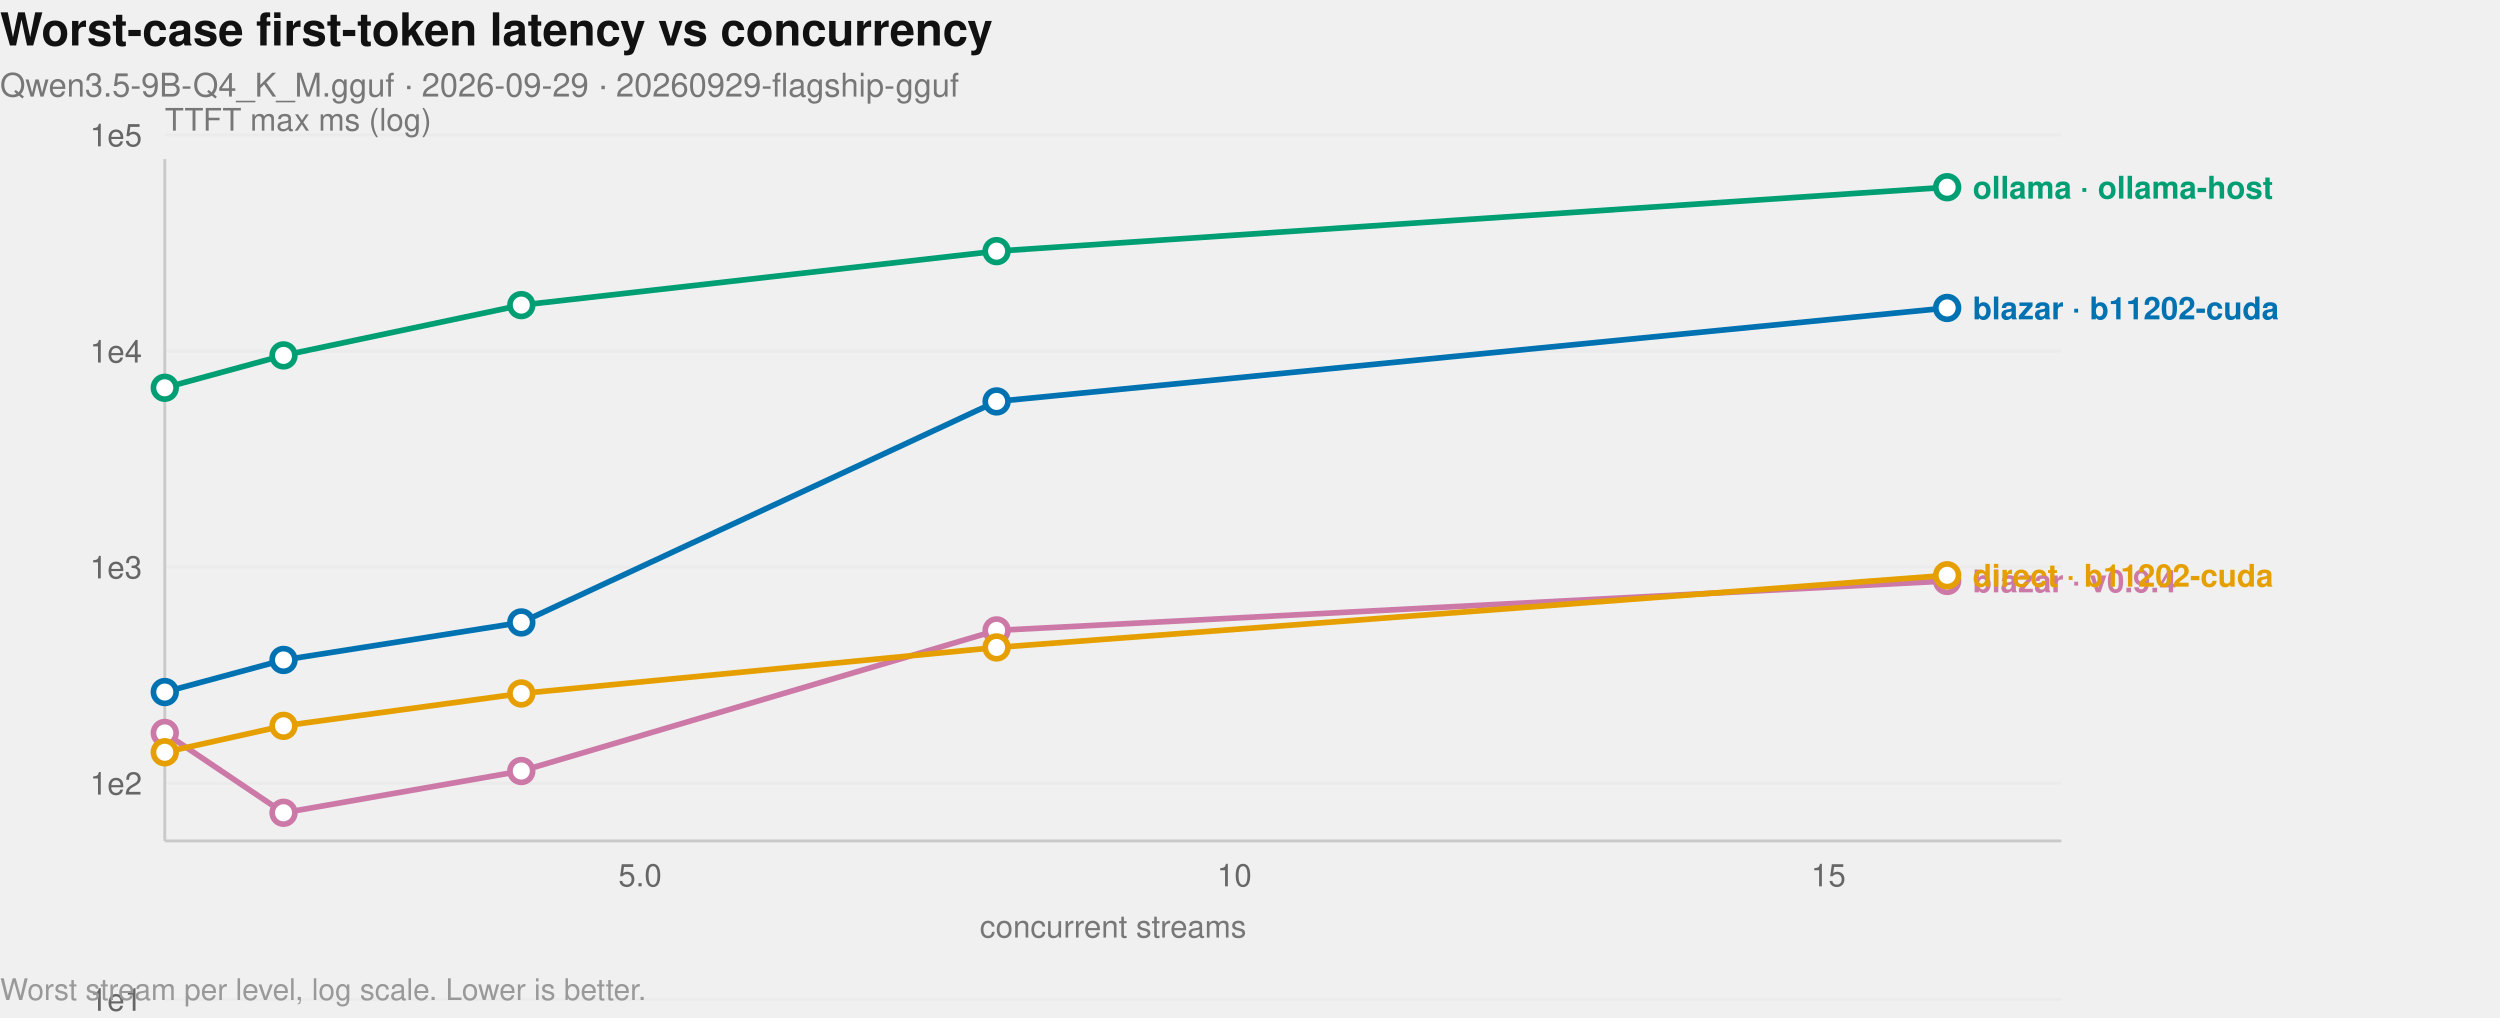
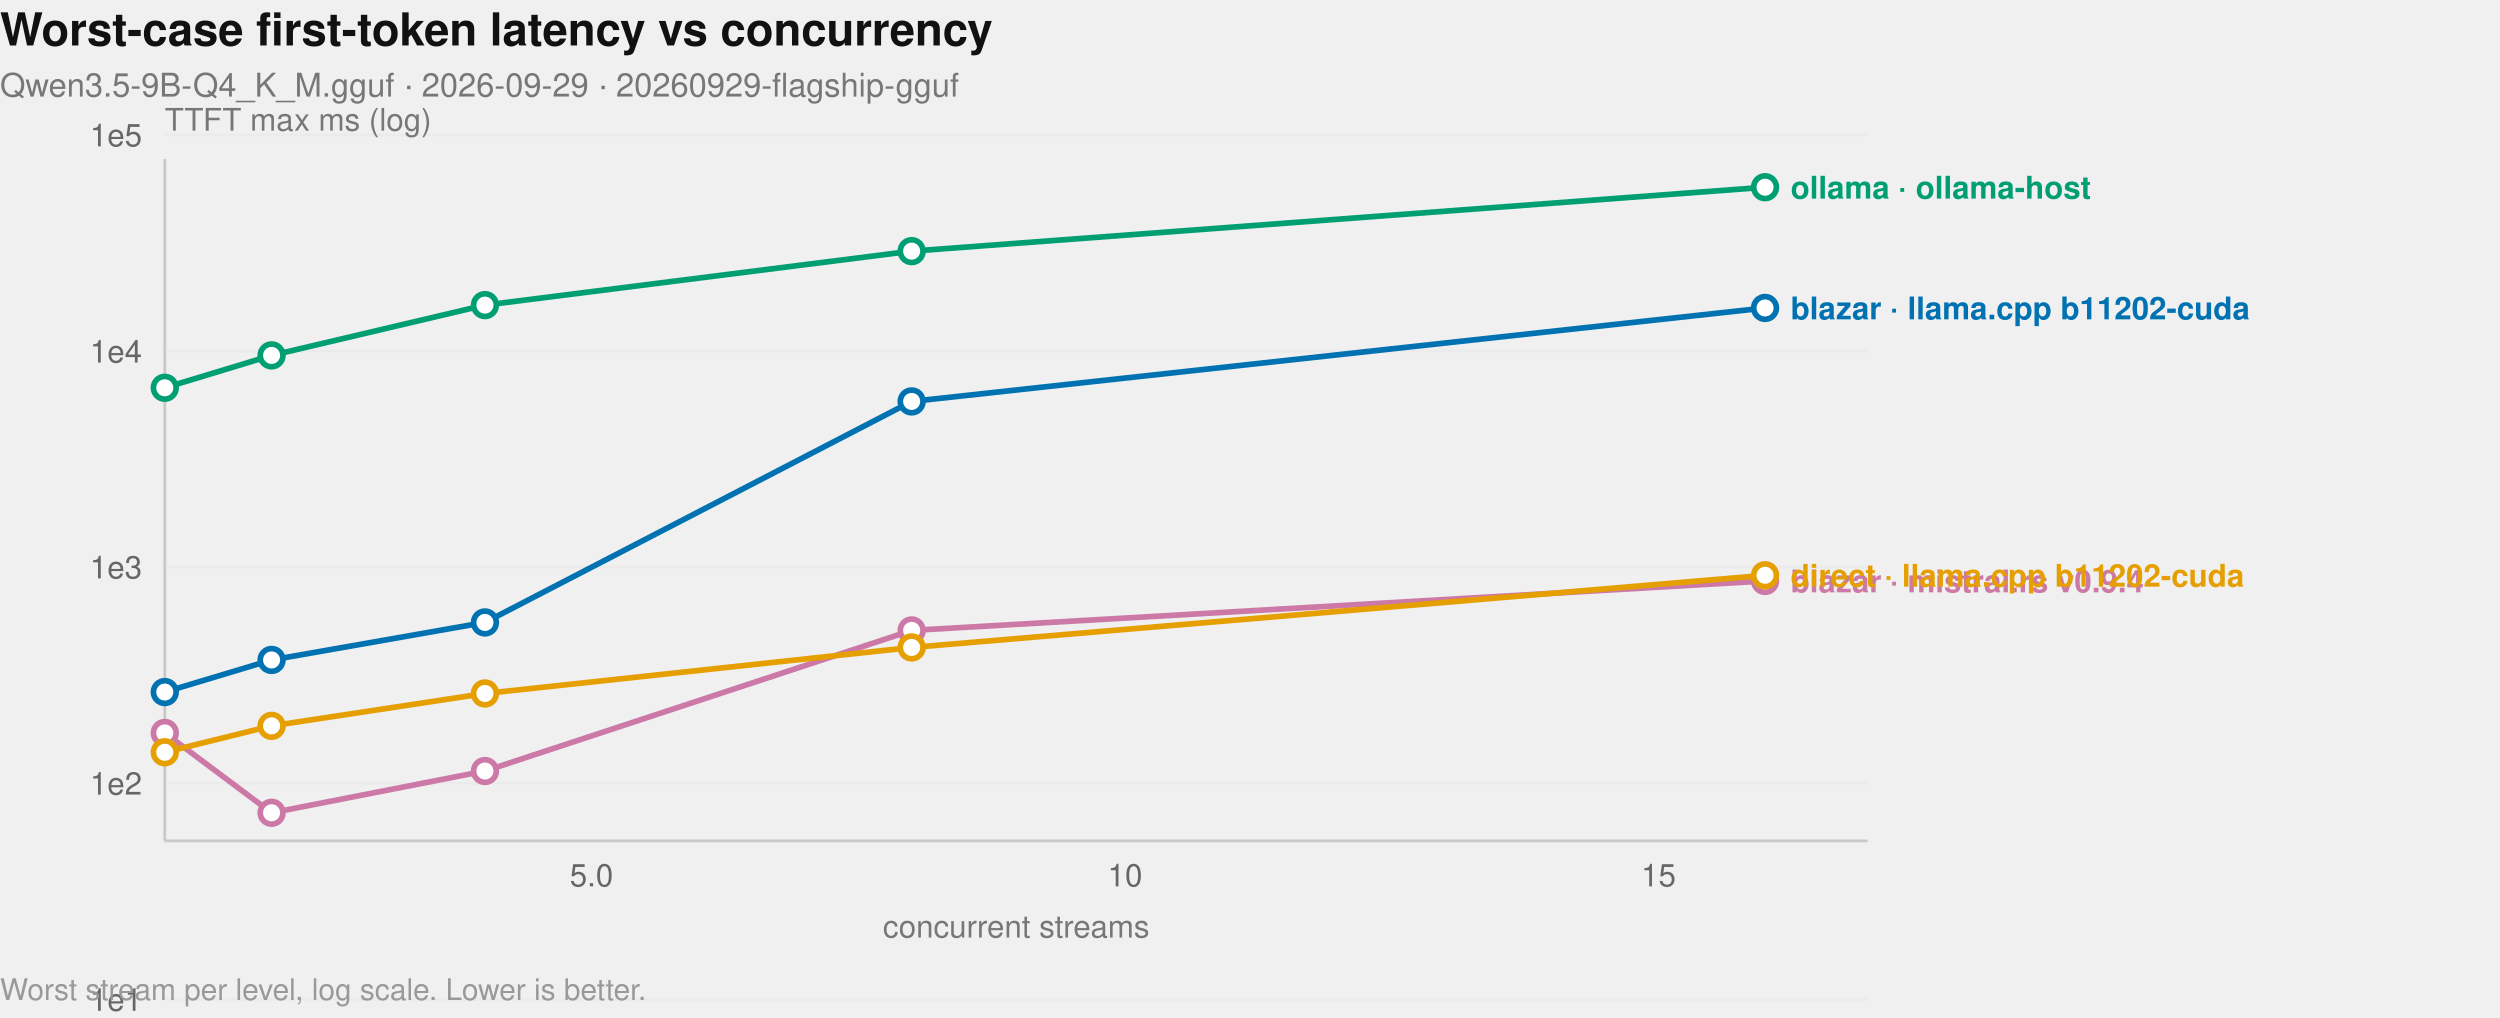
<svg xmlns="http://www.w3.org/2000/svg" width="880" height="358" viewBox="0 0 880 358" role="img">
  <text x="0" y="16" font-family="Helvetica, Arial, sans-serif" font-size="16" font-weight="600" fill="#111111">Worst-case first-token latency vs concurrency</text>
  <text x="0" y="34" font-family="Helvetica, Arial, sans-serif" font-size="11.5" fill="#777777">Qwen3.5-9B-Q4_K_M.gguf · 2026-09-29 · 20260929-flagship-gguf</text>
-   <line x1="58" y1="351.8" x2="725.6" y2="351.8" stroke="#EBEBEB" stroke-width="1" />
+   <line x1="58" y1="351.8" x2="657.4" y2="351.8" stroke="#EBEBEB" stroke-width="1" />
  <text x="50" y="355.8" font-family="Helvetica, Arial, sans-serif" font-size="11" fill="#666666" text-anchor="end">1e1</text>
-   <line x1="58" y1="275.7" x2="725.6" y2="275.7" stroke="#EBEBEB" stroke-width="1" />
+   <line x1="58" y1="275.7" x2="657.4" y2="275.7" stroke="#EBEBEB" stroke-width="1" />
  <text x="50" y="279.7" font-family="Helvetica, Arial, sans-serif" font-size="11" fill="#666666" text-anchor="end">1e2</text>
-   <line x1="58" y1="199.6" x2="725.6" y2="199.6" stroke="#EBEBEB" stroke-width="1" />
+   <line x1="58" y1="199.6" x2="657.4" y2="199.6" stroke="#EBEBEB" stroke-width="1" />
  <text x="50" y="203.6" font-family="Helvetica, Arial, sans-serif" font-size="11" fill="#666666" text-anchor="end">1e3</text>
-   <line x1="58" y1="123.6" x2="725.6" y2="123.6" stroke="#EBEBEB" stroke-width="1" />
+   <line x1="58" y1="123.6" x2="657.4" y2="123.6" stroke="#EBEBEB" stroke-width="1" />
  <text x="50" y="127.6" font-family="Helvetica, Arial, sans-serif" font-size="11" fill="#666666" text-anchor="end">1e4</text>
-   <line x1="58" y1="47.5" x2="725.6" y2="47.5" stroke="#EBEBEB" stroke-width="1" />
+   <line x1="58" y1="47.5" x2="657.4" y2="47.5" stroke="#EBEBEB" stroke-width="1" />
  <text x="50" y="51.5" font-family="Helvetica, Arial, sans-serif" font-size="11" fill="#666666" text-anchor="end">1e5</text>
-   <text x="225.3" y="312" font-family="Helvetica, Arial, sans-serif" font-size="11" fill="#666666" text-anchor="middle">5.0</text>
-   <text x="434.5" y="312" font-family="Helvetica, Arial, sans-serif" font-size="11" fill="#666666" text-anchor="middle">10</text>
-   <text x="643.6" y="312" font-family="Helvetica, Arial, sans-serif" font-size="11" fill="#666666" text-anchor="middle">15</text>
+   <text x="208.2" y="312" font-family="Helvetica, Arial, sans-serif" font-size="11" fill="#666666" text-anchor="middle">5.0</text>
+   <text x="396.0" y="312" font-family="Helvetica, Arial, sans-serif" font-size="11" fill="#666666" text-anchor="middle">10</text>
+   <text x="583.8" y="312" font-family="Helvetica, Arial, sans-serif" font-size="11" fill="#666666" text-anchor="middle">15</text>
  <line x1="58" y1="56" x2="58" y2="296" stroke="#C9C9C9" stroke-width="1" />
-   <line x1="58" y1="296" x2="725.6" y2="296" stroke="#C9C9C9" stroke-width="1" />
+   <line x1="58" y1="296" x2="657.4" y2="296" stroke="#C9C9C9" stroke-width="1" />
  <text x="58" y="46" font-family="Helvetica, Arial, sans-serif" font-size="11" fill="#777777">TTFT max ms (log)</text>
-   <text x="391.8" y="330" font-family="Helvetica, Arial, sans-serif" font-size="11" fill="#777777" text-anchor="middle">concurrent streams</text>
-   <polyline points="58.0,243.6 99.8,232.3 183.5,219.1 350.8,141.3 685.4,108.4" fill="none" stroke="#0072B2" stroke-width="2" stroke-linejoin="round" />
+   <text x="357.7" y="330" font-family="Helvetica, Arial, sans-serif" font-size="11" fill="#777777" text-anchor="middle">concurrent streams</text>
+   <polyline points="58.0,243.6 95.6,232.3 170.7,219.1 320.9,141.3 621.3,108.4" fill="none" stroke="#0072B2" stroke-width="2" stroke-linejoin="round" />
  <circle cx="58.0" cy="243.6" r="4" fill="#FFFFFF" stroke="#0072B2" stroke-width="2" />
-   <circle cx="99.8" cy="232.3" r="4" fill="#FFFFFF" stroke="#0072B2" stroke-width="2" />
-   <circle cx="183.5" cy="219.1" r="4" fill="#FFFFFF" stroke="#0072B2" stroke-width="2" />
-   <circle cx="350.8" cy="141.3" r="4" fill="#FFFFFF" stroke="#0072B2" stroke-width="2" />
-   <circle cx="685.4" cy="108.4" r="4" fill="#FFFFFF" stroke="#0072B2" stroke-width="2" />
-   <text x="694.4" y="112.4" font-family="Helvetica, Arial, sans-serif" font-size="11" fill="#0072B2" font-weight="600">blazar · b11202-cuda</text>
-   <polyline points="58.0,258.0 99.8,286.1 183.5,271.4 350.8,221.9 685.4,204.5" fill="none" stroke="#CC79A7" stroke-width="2" stroke-linejoin="round" />
+   <circle cx="95.6" cy="232.3" r="4" fill="#FFFFFF" stroke="#0072B2" stroke-width="2" />
+   <circle cx="170.7" cy="219.1" r="4" fill="#FFFFFF" stroke="#0072B2" stroke-width="2" />
+   <circle cx="320.9" cy="141.3" r="4" fill="#FFFFFF" stroke="#0072B2" stroke-width="2" />
+   <circle cx="621.3" cy="108.4" r="4" fill="#FFFFFF" stroke="#0072B2" stroke-width="2" />
+   <text x="630.3" y="112.4" font-family="Helvetica, Arial, sans-serif" font-size="11" fill="#0072B2" font-weight="600">blazar · llama.cpp b11202-cuda</text>
+   <polyline points="58.0,258.0 95.6,286.1 170.7,271.4 320.9,221.9 621.3,204.5" fill="none" stroke="#CC79A7" stroke-width="2" stroke-linejoin="round" />
  <circle cx="58.0" cy="258.0" r="4" fill="#FFFFFF" stroke="#CC79A7" stroke-width="2" />
-   <circle cx="99.8" cy="286.1" r="4" fill="#FFFFFF" stroke="#CC79A7" stroke-width="2" />
-   <circle cx="183.5" cy="271.4" r="4" fill="#FFFFFF" stroke="#CC79A7" stroke-width="2" />
-   <circle cx="350.8" cy="221.9" r="4" fill="#FFFFFF" stroke="#CC79A7" stroke-width="2" />
-   <circle cx="685.4" cy="204.5" r="4" fill="#FFFFFF" stroke="#CC79A7" stroke-width="2" />
-   <text x="694.4" y="208.5" font-family="Helvetica, Arial, sans-serif" font-size="11" fill="#CC79A7" font-weight="600">blazar · v0.9.4</text>
-   <polyline points="58.0,264.8 99.8,255.5 183.5,244.1 350.8,227.9 685.4,202.5" fill="none" stroke="#E69F00" stroke-width="2" stroke-linejoin="round" />
+   <circle cx="95.6" cy="286.1" r="4" fill="#FFFFFF" stroke="#CC79A7" stroke-width="2" />
+   <circle cx="170.7" cy="271.4" r="4" fill="#FFFFFF" stroke="#CC79A7" stroke-width="2" />
+   <circle cx="320.9" cy="221.9" r="4" fill="#FFFFFF" stroke="#CC79A7" stroke-width="2" />
+   <circle cx="621.3" cy="204.5" r="4" fill="#FFFFFF" stroke="#CC79A7" stroke-width="2" />
+   <text x="630.3" y="208.5" font-family="Helvetica, Arial, sans-serif" font-size="11" fill="#CC79A7" font-weight="600">blazar · mistral.rs v0.9.4</text>
+   <polyline points="58.0,264.8 95.6,255.5 170.7,244.1 320.9,227.9 621.3,202.5" fill="none" stroke="#E69F00" stroke-width="2" stroke-linejoin="round" />
  <circle cx="58.0" cy="264.8" r="4" fill="#FFFFFF" stroke="#E69F00" stroke-width="2" />
-   <circle cx="99.8" cy="255.5" r="4" fill="#FFFFFF" stroke="#E69F00" stroke-width="2" />
-   <circle cx="183.5" cy="244.1" r="4" fill="#FFFFFF" stroke="#E69F00" stroke-width="2" />
-   <circle cx="350.8" cy="227.9" r="4" fill="#FFFFFF" stroke="#E69F00" stroke-width="2" />
-   <circle cx="685.4" cy="202.5" r="4" fill="#FFFFFF" stroke="#E69F00" stroke-width="2" />
-   <text x="694.4" y="206.5" font-family="Helvetica, Arial, sans-serif" font-size="11" fill="#E69F00" font-weight="600">direct · b11202-cuda</text>
-   <polyline points="58.0,136.5 99.8,125.1 183.5,107.4 350.8,88.4 685.4,65.9" fill="none" stroke="#009E73" stroke-width="2" stroke-linejoin="round" />
+   <circle cx="95.6" cy="255.5" r="4" fill="#FFFFFF" stroke="#E69F00" stroke-width="2" />
+   <circle cx="170.7" cy="244.1" r="4" fill="#FFFFFF" stroke="#E69F00" stroke-width="2" />
+   <circle cx="320.9" cy="227.9" r="4" fill="#FFFFFF" stroke="#E69F00" stroke-width="2" />
+   <circle cx="621.3" cy="202.5" r="4" fill="#FFFFFF" stroke="#E69F00" stroke-width="2" />
+   <text x="630.3" y="206.5" font-family="Helvetica, Arial, sans-serif" font-size="11" fill="#E69F00" font-weight="600">direct · llama.cpp b11202-cuda</text>
+   <polyline points="58.0,136.5 95.6,125.1 170.7,107.4 320.9,88.4 621.3,65.9" fill="none" stroke="#009E73" stroke-width="2" stroke-linejoin="round" />
  <circle cx="58.0" cy="136.5" r="4" fill="#FFFFFF" stroke="#009E73" stroke-width="2" />
-   <circle cx="99.8" cy="125.1" r="4" fill="#FFFFFF" stroke="#009E73" stroke-width="2" />
-   <circle cx="183.5" cy="107.4" r="4" fill="#FFFFFF" stroke="#009E73" stroke-width="2" />
-   <circle cx="350.8" cy="88.4" r="4" fill="#FFFFFF" stroke="#009E73" stroke-width="2" />
-   <circle cx="685.4" cy="65.9" r="4" fill="#FFFFFF" stroke="#009E73" stroke-width="2" />
-   <text x="694.4" y="69.9" font-family="Helvetica, Arial, sans-serif" font-size="11" fill="#009E73" font-weight="600">ollama · ollama-host</text>
+   <circle cx="95.6" cy="125.1" r="4" fill="#FFFFFF" stroke="#009E73" stroke-width="2" />
+   <circle cx="170.7" cy="107.4" r="4" fill="#FFFFFF" stroke="#009E73" stroke-width="2" />
+   <circle cx="320.9" cy="88.4" r="4" fill="#FFFFFF" stroke="#009E73" stroke-width="2" />
+   <circle cx="621.3" cy="65.9" r="4" fill="#FFFFFF" stroke="#009E73" stroke-width="2" />
+   <text x="630.3" y="69.9" font-family="Helvetica, Arial, sans-serif" font-size="11" fill="#009E73" font-weight="600">ollama · ollama-host</text>
  <text x="0" y="352" font-family="Helvetica, Arial, sans-serif" font-size="10.5" fill="#999999">Worst stream per level, log scale. Lower is better.</text>
</svg>
